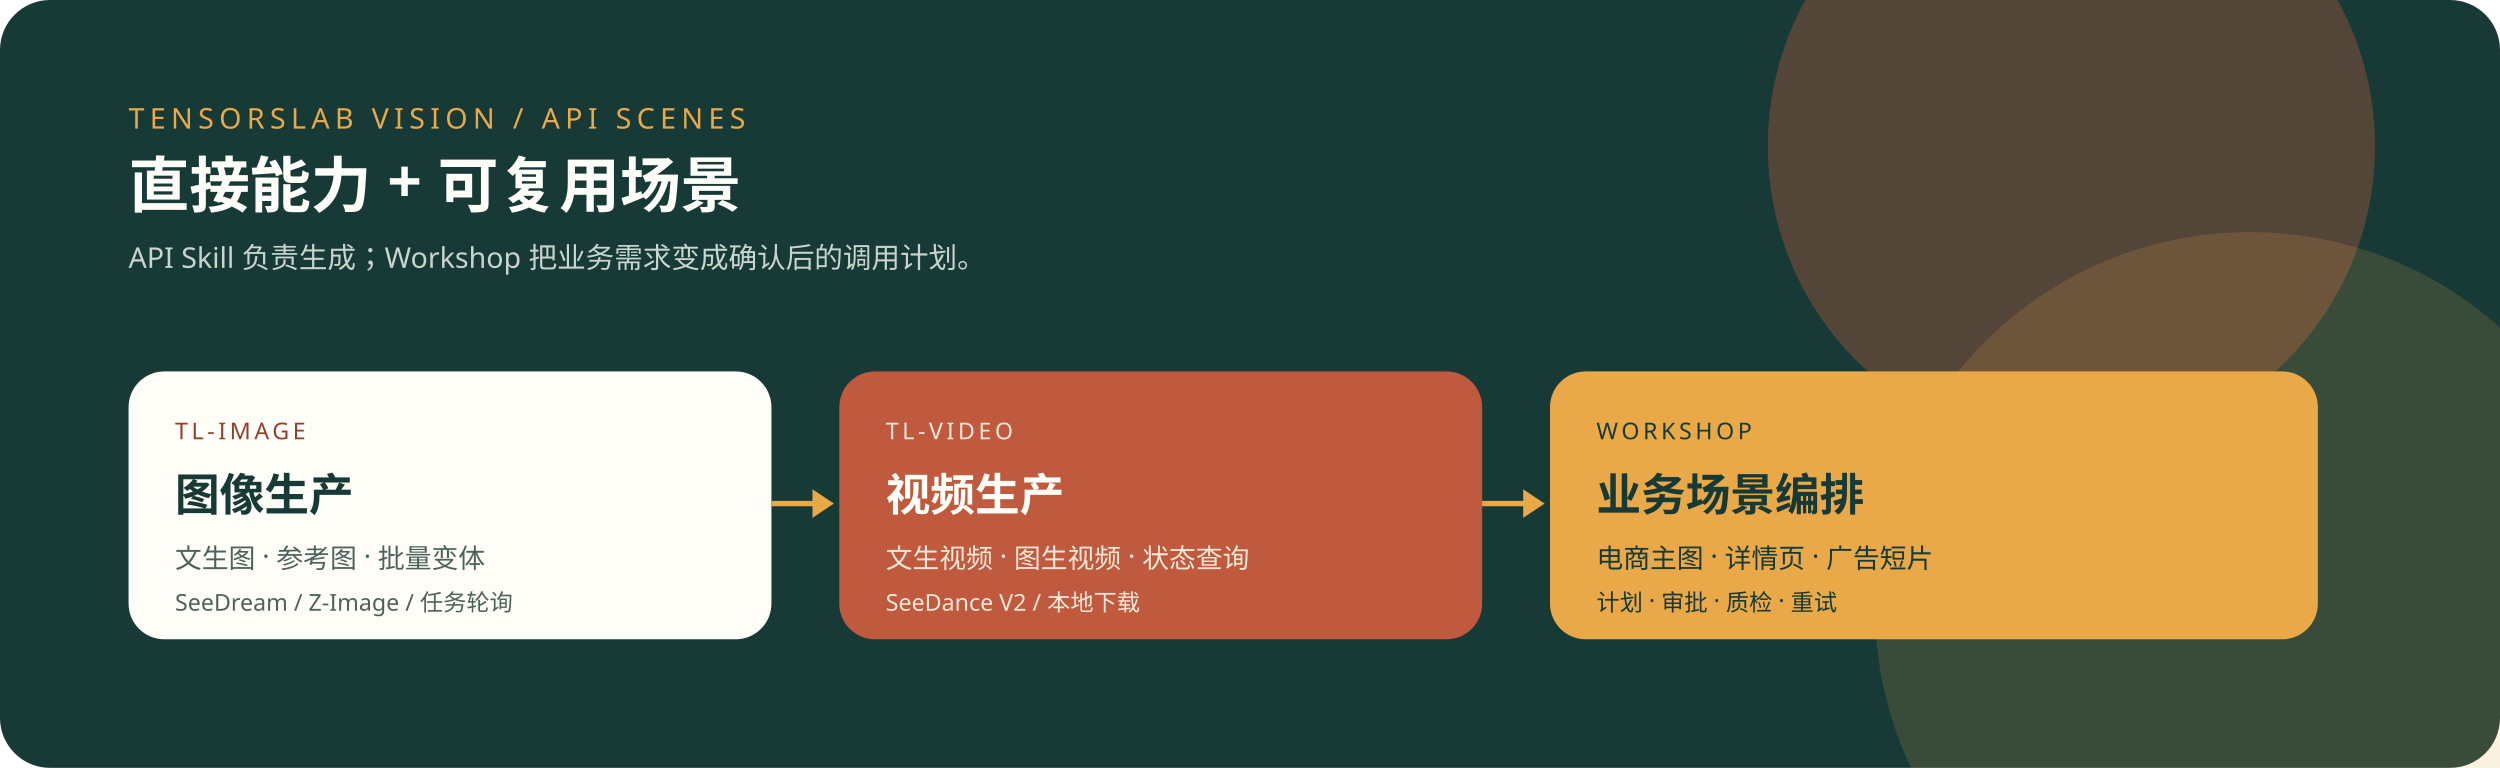
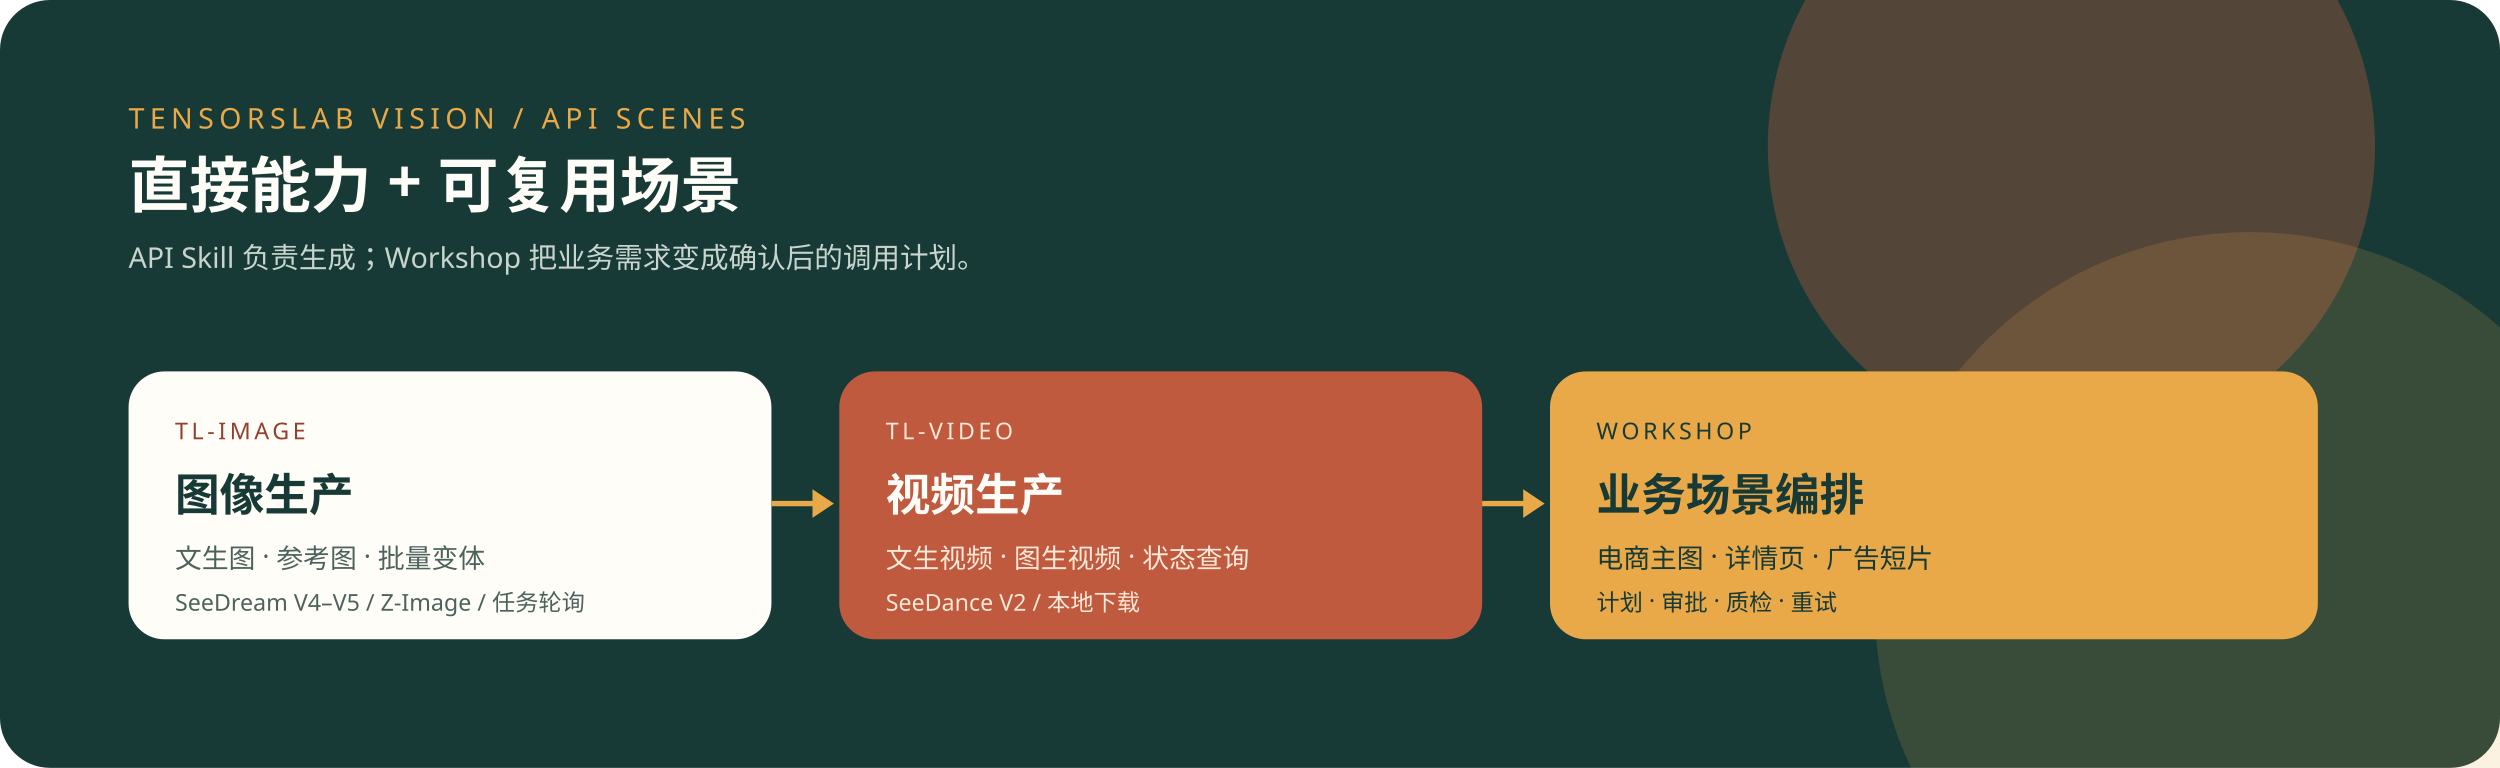
<svg xmlns="http://www.w3.org/2000/svg" width="1400" height="430" viewBox="0 0 1400 430" fill="none" role="img" aria-labelledby="title desc">
  <rect width="1400" height="430" rx="28" fill="#183A36" />
  <circle cx="1160" cy="82" r="170" fill="#BF5A3F" fill-opacity=".36" />
  <circle cx="1260" cy="340" r="210" fill="#E9A948" fill-opacity=".16" />
  <g font-family="'Noto Sans SC','PingFang SC',sans-serif">
    <text x="72" y="72" font-size="16" letter-spacing="3" fill="#E9A948">TENSORSLAB VISION / API SCENES</text>
    <text x="72" y="116" font-size="34" font-weight="700" fill="#FFFDF8">直接能力 + 可复用场景</text>
    <text x="72" y="150" font-size="16" fill="#C8D4CE">API Skill 负责生成；Workshop 把业务需求变成确认后的调用计划。</text>
    <g transform="translate(72 208)">
      <rect width="360" height="150" rx="20" fill="#FFFDF8" />
      <text x="26" y="38" font-size="13" letter-spacing="2" fill="#943F2B">TL-IMAGE</text>
      <text x="26" y="78" font-size="25" font-weight="700" fill="#183A36">图像生产</text>
      <text x="26" y="110" font-size="15" fill="#4D625D">文生图 · 参考图 · 批量变体</text>
-       <text x="26" y="134" font-size="13" fill="#4D625D">SeeDream / Z-Image / 任务轮询</text>
+       <text x="26" y="134" font-size="13" fill="#4D625D">SeeDream V4–V5 / Z-Image / 任务轮询</text>
    </g>
    <g transform="translate(470 208)">
      <rect width="360" height="150" rx="20" fill="#BF5A3F" />
      <text x="26" y="38" font-size="13" letter-spacing="2" fill="#FCE8D8">TL-VIDEO</text>
      <text x="26" y="78" font-size="25" font-weight="700" fill="#FFFDF8">视频生产</text>
      <text x="26" y="110" font-size="15" fill="#FCE8D8">文生视频 · 图生视频 · 状态查询</text>
      <text x="26" y="134" font-size="13" fill="#FCE8D8">SeeDance V2 / 本地下载</text>
    </g>
    <g transform="translate(868 208)">
      <rect width="430" height="150" rx="20" fill="#E9A948" />
      <text x="26" y="38" font-size="13" letter-spacing="2" fill="#183A36">WORKSHOP</text>
      <text x="26" y="78" font-size="25" font-weight="700" fill="#183A36">业务场景编排</text>
      <text x="26" y="110" font-size="15" fill="#183A36">电商主图 · 详情页 · 广告短片</text>
      <text x="26" y="134" font-size="13" fill="#183A36">计划 · 审批 · 质检 · 重试</text>
    </g>
  </g>
  <path d="M432 282h30M830 282h30" stroke="#E9A948" stroke-width="3" />
  <path d="m455 274 12 8-12 8M853 274l12 8-12 8" fill="#E9A948" />
</svg>
